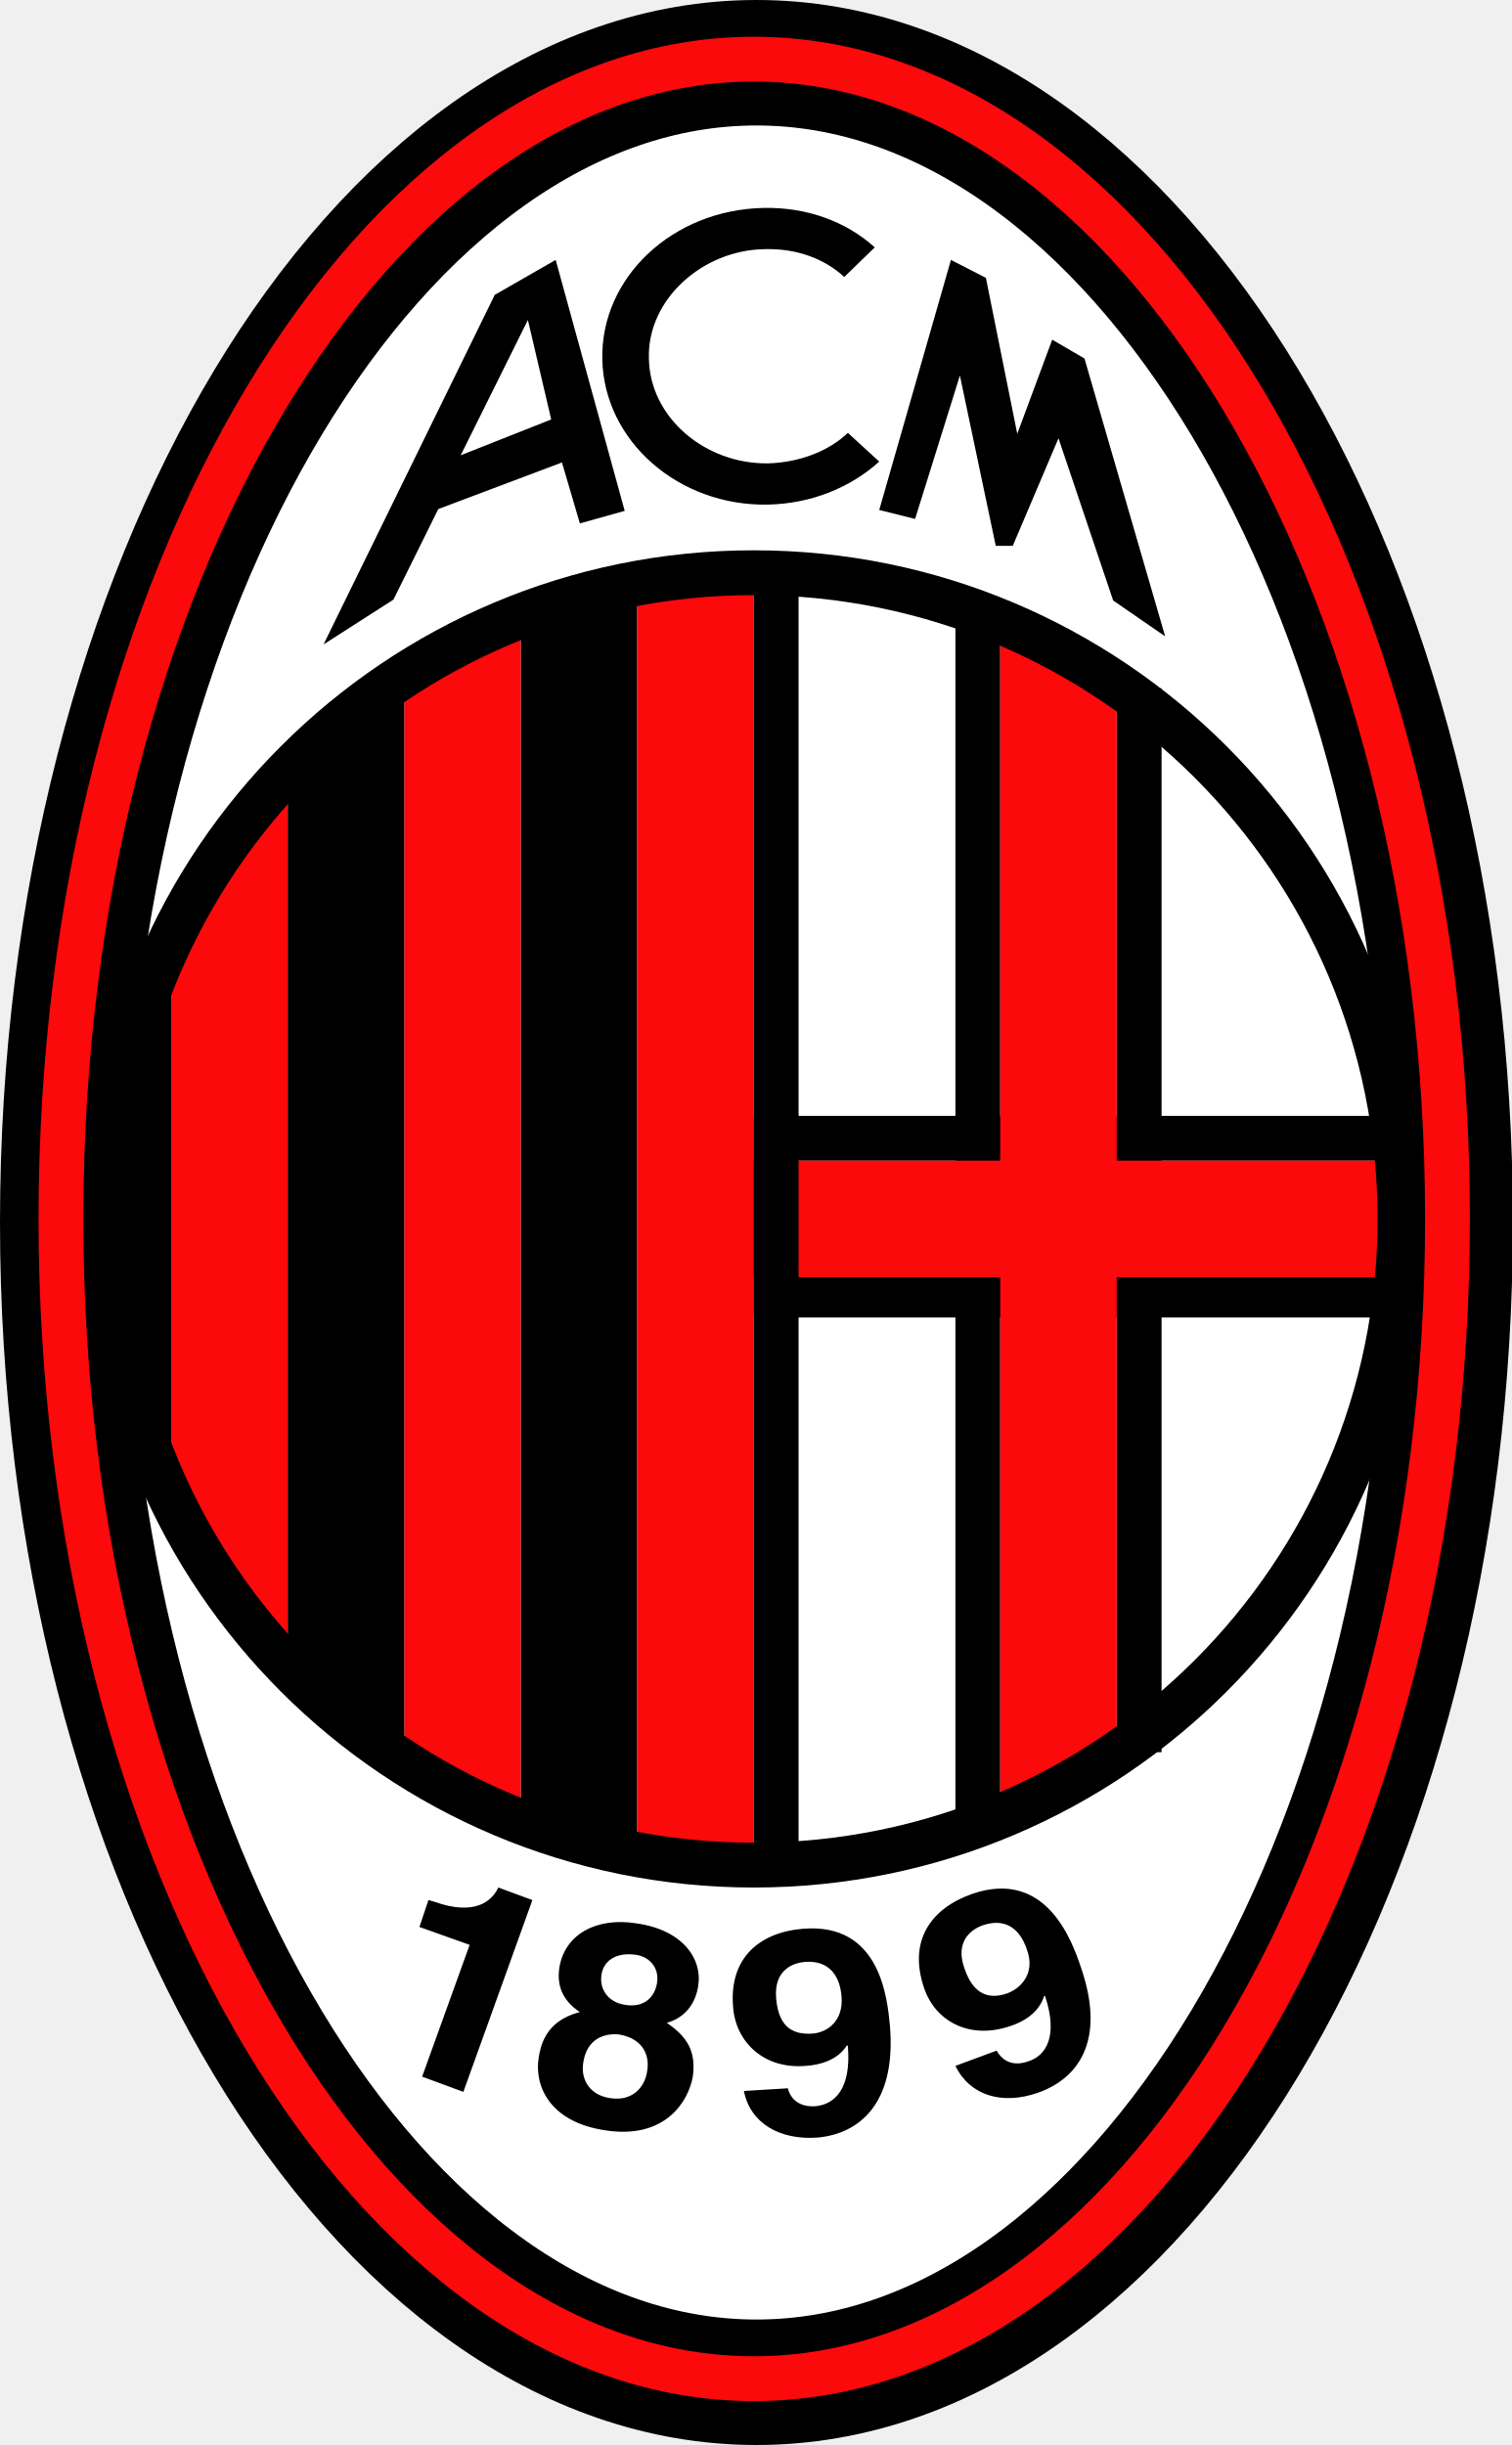
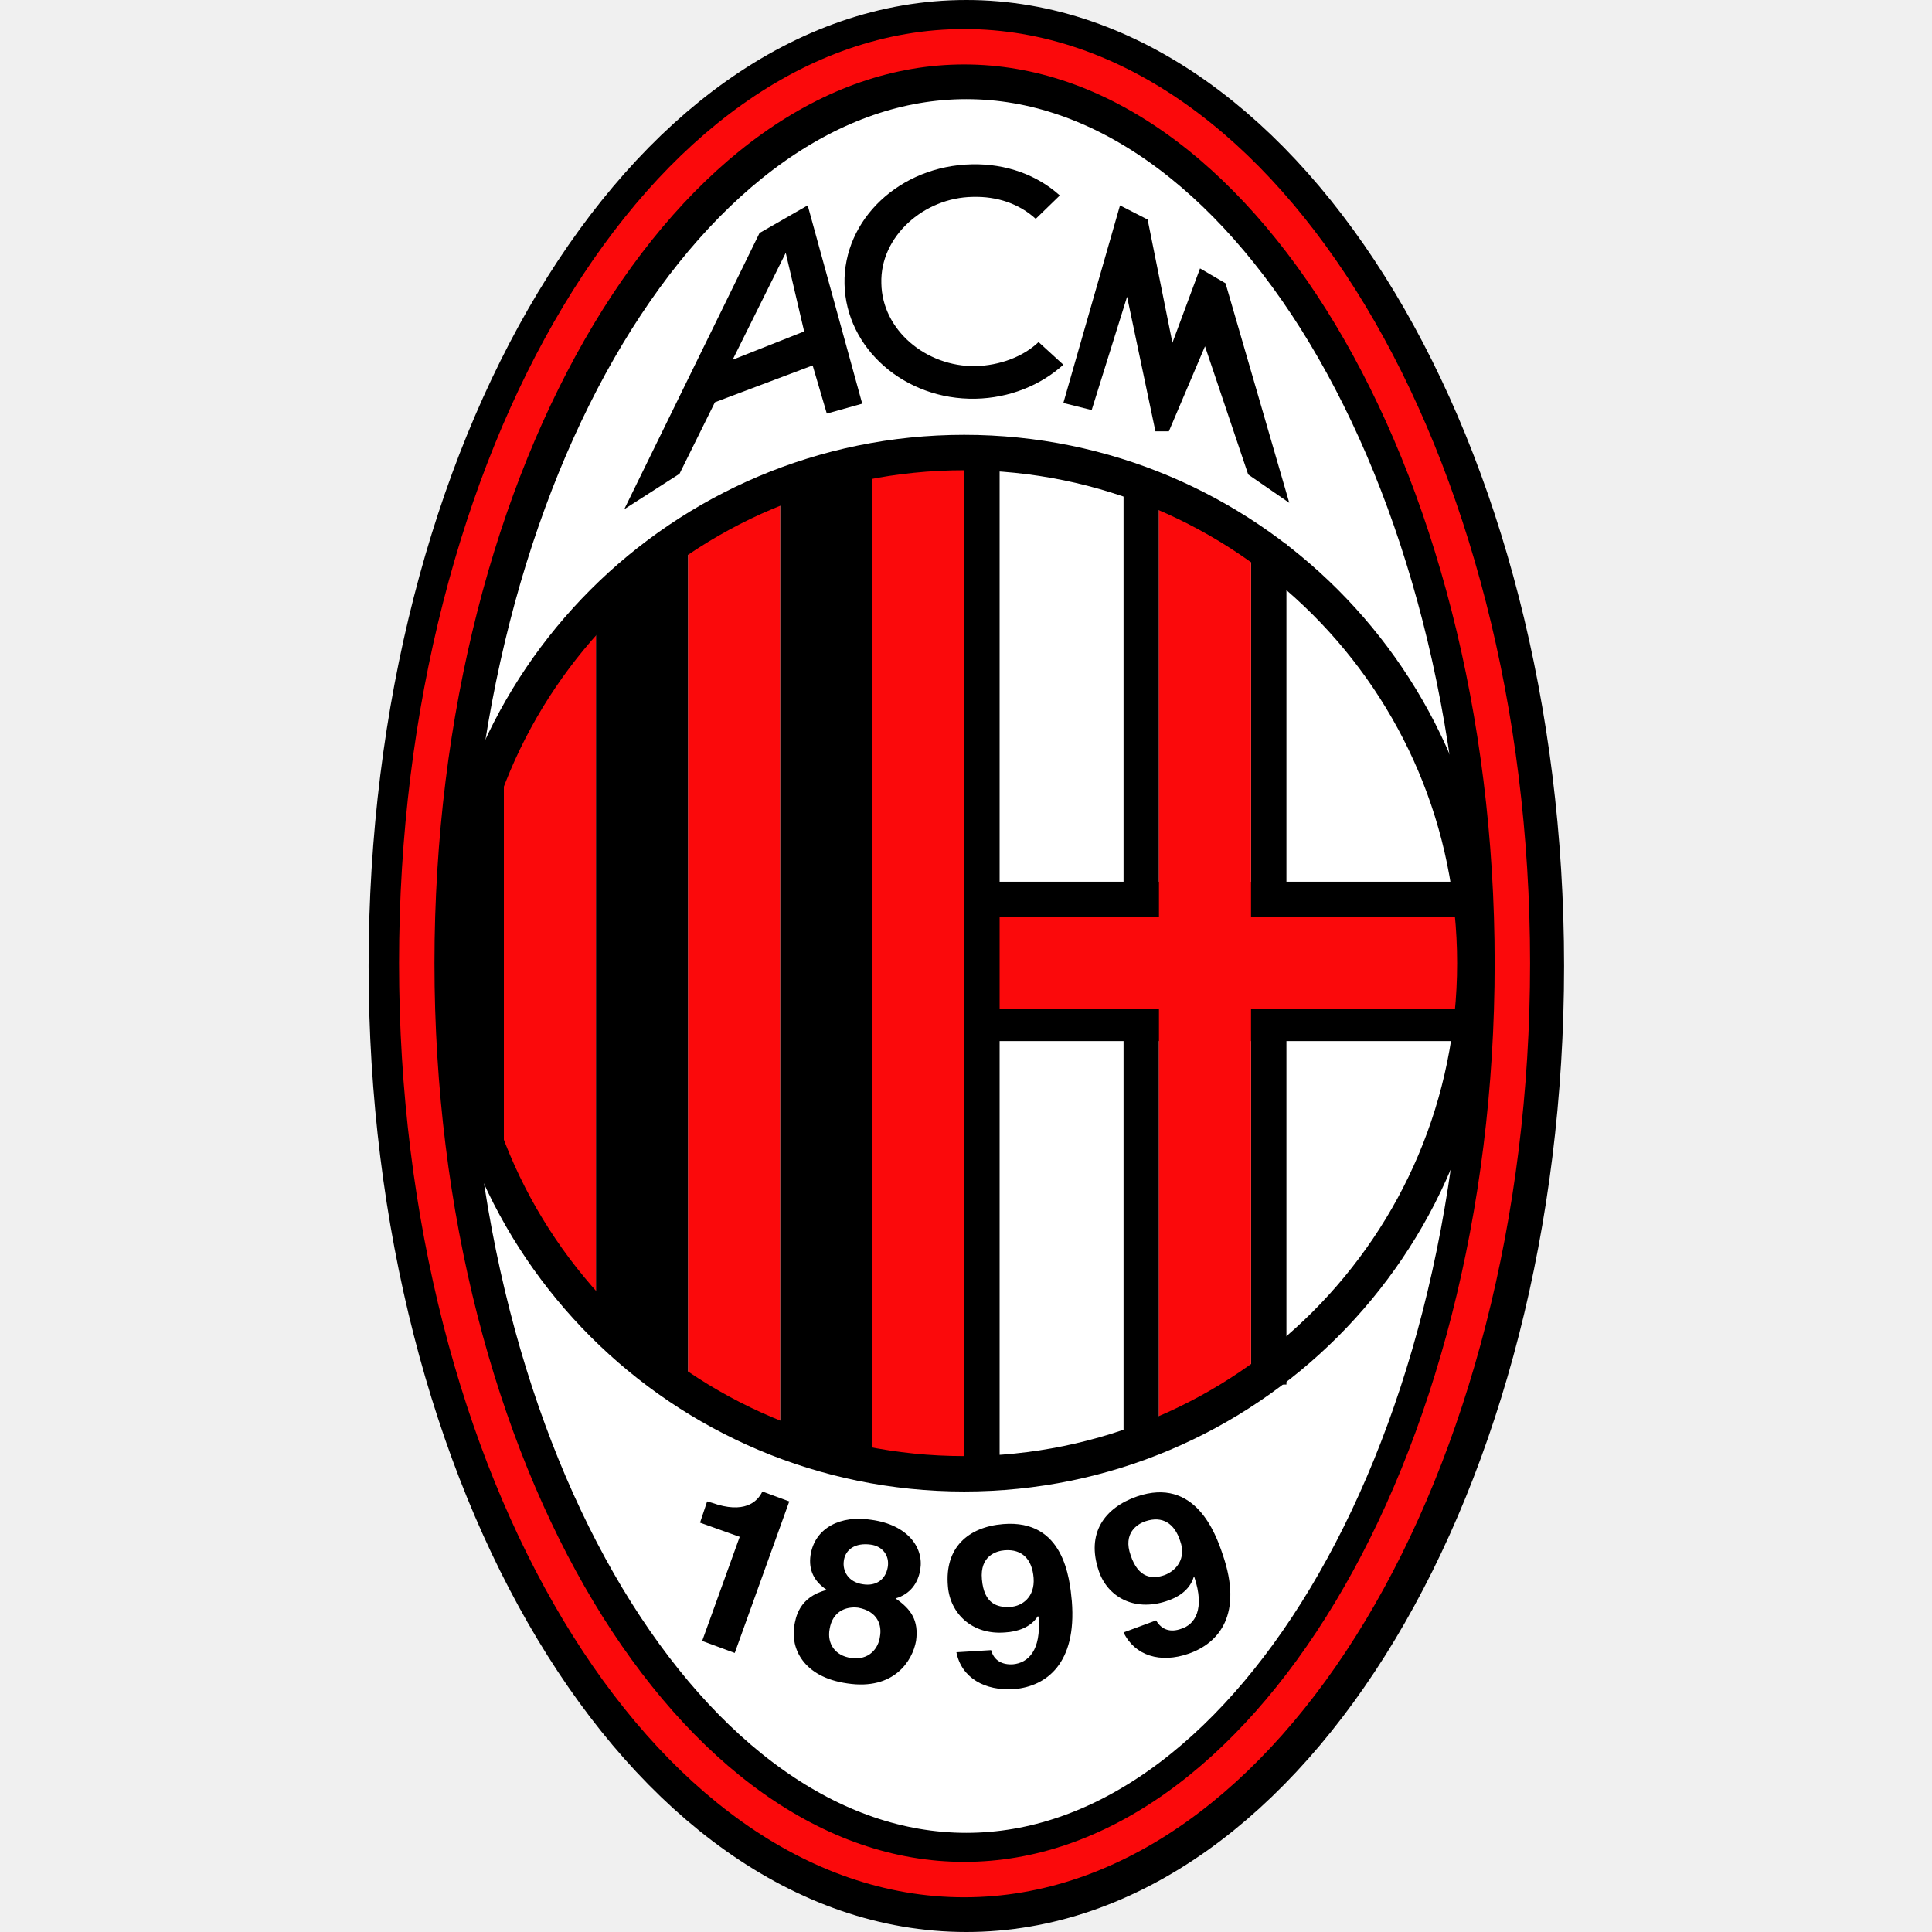
- <svg xmlns="http://www.w3.org/2000/svg" id="VARG" viewBox="0 0 168.7 272.8" width="1546" height="2500">
+ <svg xmlns="http://www.w3.org/2000/svg" id="VARG" viewBox="0 0 168.7 272.8" width="79.341mm" height="79.343mm">
  <style>.st0{fill:#fff;stroke:#000;stroke-width:14}.st1{fill:none;stroke:#fb090b;stroke-width:5}.st2{fill:#fb090b}.st3{stroke-linecap:square}.st3,.st4{fill:none;stroke:#000;stroke-width:5}</style>
  <path class="st0" d="M84.4 265.8c42.2 0 77.4-57.9 77.4-129.4S126.5 7 84.4 7 7 64.9 7 136.4s35.2 129.4 77.4 129.4z" />
  <path class="st1" d="M84.1 265.4c42.2 0 77.4-57.9 77.4-129.4S126.3 6.6 84.1 6.6 6.8 64.6 6.8 136s35.1 129.4 77.3 129.4z" />
  <path d="M71.1 207.5V66.9h-13v135.6z" />
  <path class="st2" d="M58.1 202.5V66.9l-13 8v122.6z" />
  <path d="M45.1 197.5V74.9l-13 10v102.6z" />
  <path class="st2" d="M32.1 187.5V84.9l-13 20v62.6z" />
  <path d="M19.1 169.5v-67.6l-6 15v40.6z" />
  <path class="st3" d="M109.1 69.8v132.7M127.1 79.3V193M86.6 144.5h67.9M86.6 127h67.9" />
  <path class="st2" d="M157.5 129.5h-32.9V77.9l-13-8v59.6H84.1V62.9l-13 2v142.6h13v-65h27.5v60l13-5v-55h32.9z" />
  <path class="st3" d="M86.6 64.8v143" />
  <circle class="st4" cx="84.1" cy="136" r="72.1" />
  <path d="M47.8 212l.7.2c4.5 1.6 6.4-.1 7.1-1.6l3.8 1.4-7.7 21.4-4.6-1.7 5.3-14.7-5.6-2 1-3zM69.8 223.7c-2.1-.3-2.9-1.9-2.7-3.3.2-1.6 1.6-2.6 3.8-2.3 1.6.2 2.7 1.5 2.4 3.2-.3 1.7-1.6 2.7-3.5 2.4zm7.5 8c.4-2.9-.7-4.5-2.9-6 2.1-.6 3.2-2.2 3.5-4.1.5-3.1-1.8-6.3-6.9-7-4.3-.7-8 1.1-8.6 5-.3 2.1.5 3.7 2.3 4.9-4 1-4.4 4-4.6 5.1-.5 3.1 1.2 7.2 7.5 8.1 6.6 1 9.2-3.2 9.7-6zm-5.1-.6c-.2 1.6-1.5 3.4-4.1 3-2.2-.3-3.4-2-3-4.1.4-2.4 2.2-3.2 4-3 2.8.5 3.4 2.5 3.1 4.1zM86.6 223c-.3-3.3 2-4 3.2-4.1 2.5-.2 3.9 1.3 4.1 3.9.2 2.7-1.6 4-3.3 4.1-1.8.1-3.7-.4-4-3.9zM83 233.3c.7 3.6 4 5.5 8.2 5.2 4.5-.4 8.8-3.6 8.1-12.4-.3-3.2-1.1-11.6-9.7-10.9-4.9.4-8.3 3.3-7.8 8.8.3 3.8 3.4 6.9 8.1 6.5 1.7-.1 3.6-.7 4.6-2.3l.1.1c.4 4.8-1.5 6.5-3.6 6.7-1.5.1-2.7-.5-3.1-2l-4.9.3zM107.6 219.6c-1.1-3.1.9-4.4 2.1-4.8 2.4-.8 4.1.3 4.9 2.8.9 2.5-.6 4.2-2.2 4.8-1.7.6-3.7.5-4.8-2.8zm-1 10.9c1.6 3.3 5.2 4.4 9.2 3 4.3-1.5 7.7-5.6 4.8-14-1-3-3.9-11-12.1-8.2-4.6 1.6-7.2 5.2-5.4 10.5 1.2 3.6 4.9 5.8 9.5 4.3 1.6-.5 3.3-1.5 3.9-3.4h.1c1.5 4.5.1 6.7-1.9 7.3-1.4.5-2.7.2-3.5-1.2l-4.6 1.7zM85.3 27.8c-6.9.1-13.1 5.6-12.9 12.2.1 6.6 6.3 11.8 13.3 11.7 3.4-.1 6.7-1.3 8.9-3.4l3.5 3.2c-3.2 2.9-7.6 4.7-12.4 4.8-10 .2-18.3-7.1-18.5-16.2s7.8-16.7 18-16.9c4.8-.1 9.2 1.5 12.4 4.4l-3.4 3.3c-2.3-2.1-5.4-3.2-8.9-3.1zM106.1 29l-8 27.9 4 1 5-16 4 19h1.9l5.1-12 6.1 18.1 5.8 4-9-31-3.6-2.1-3.9 10.5L110 31zM69.7 57L62 29l-6.8 3.9-19.1 39 7.8-5 5-10.1 13.8-5.2 2 6.8 5-1.4zm-18.3-6.2l7.5-15.1 2.6 11.1-10.1 4z" />
</svg>
